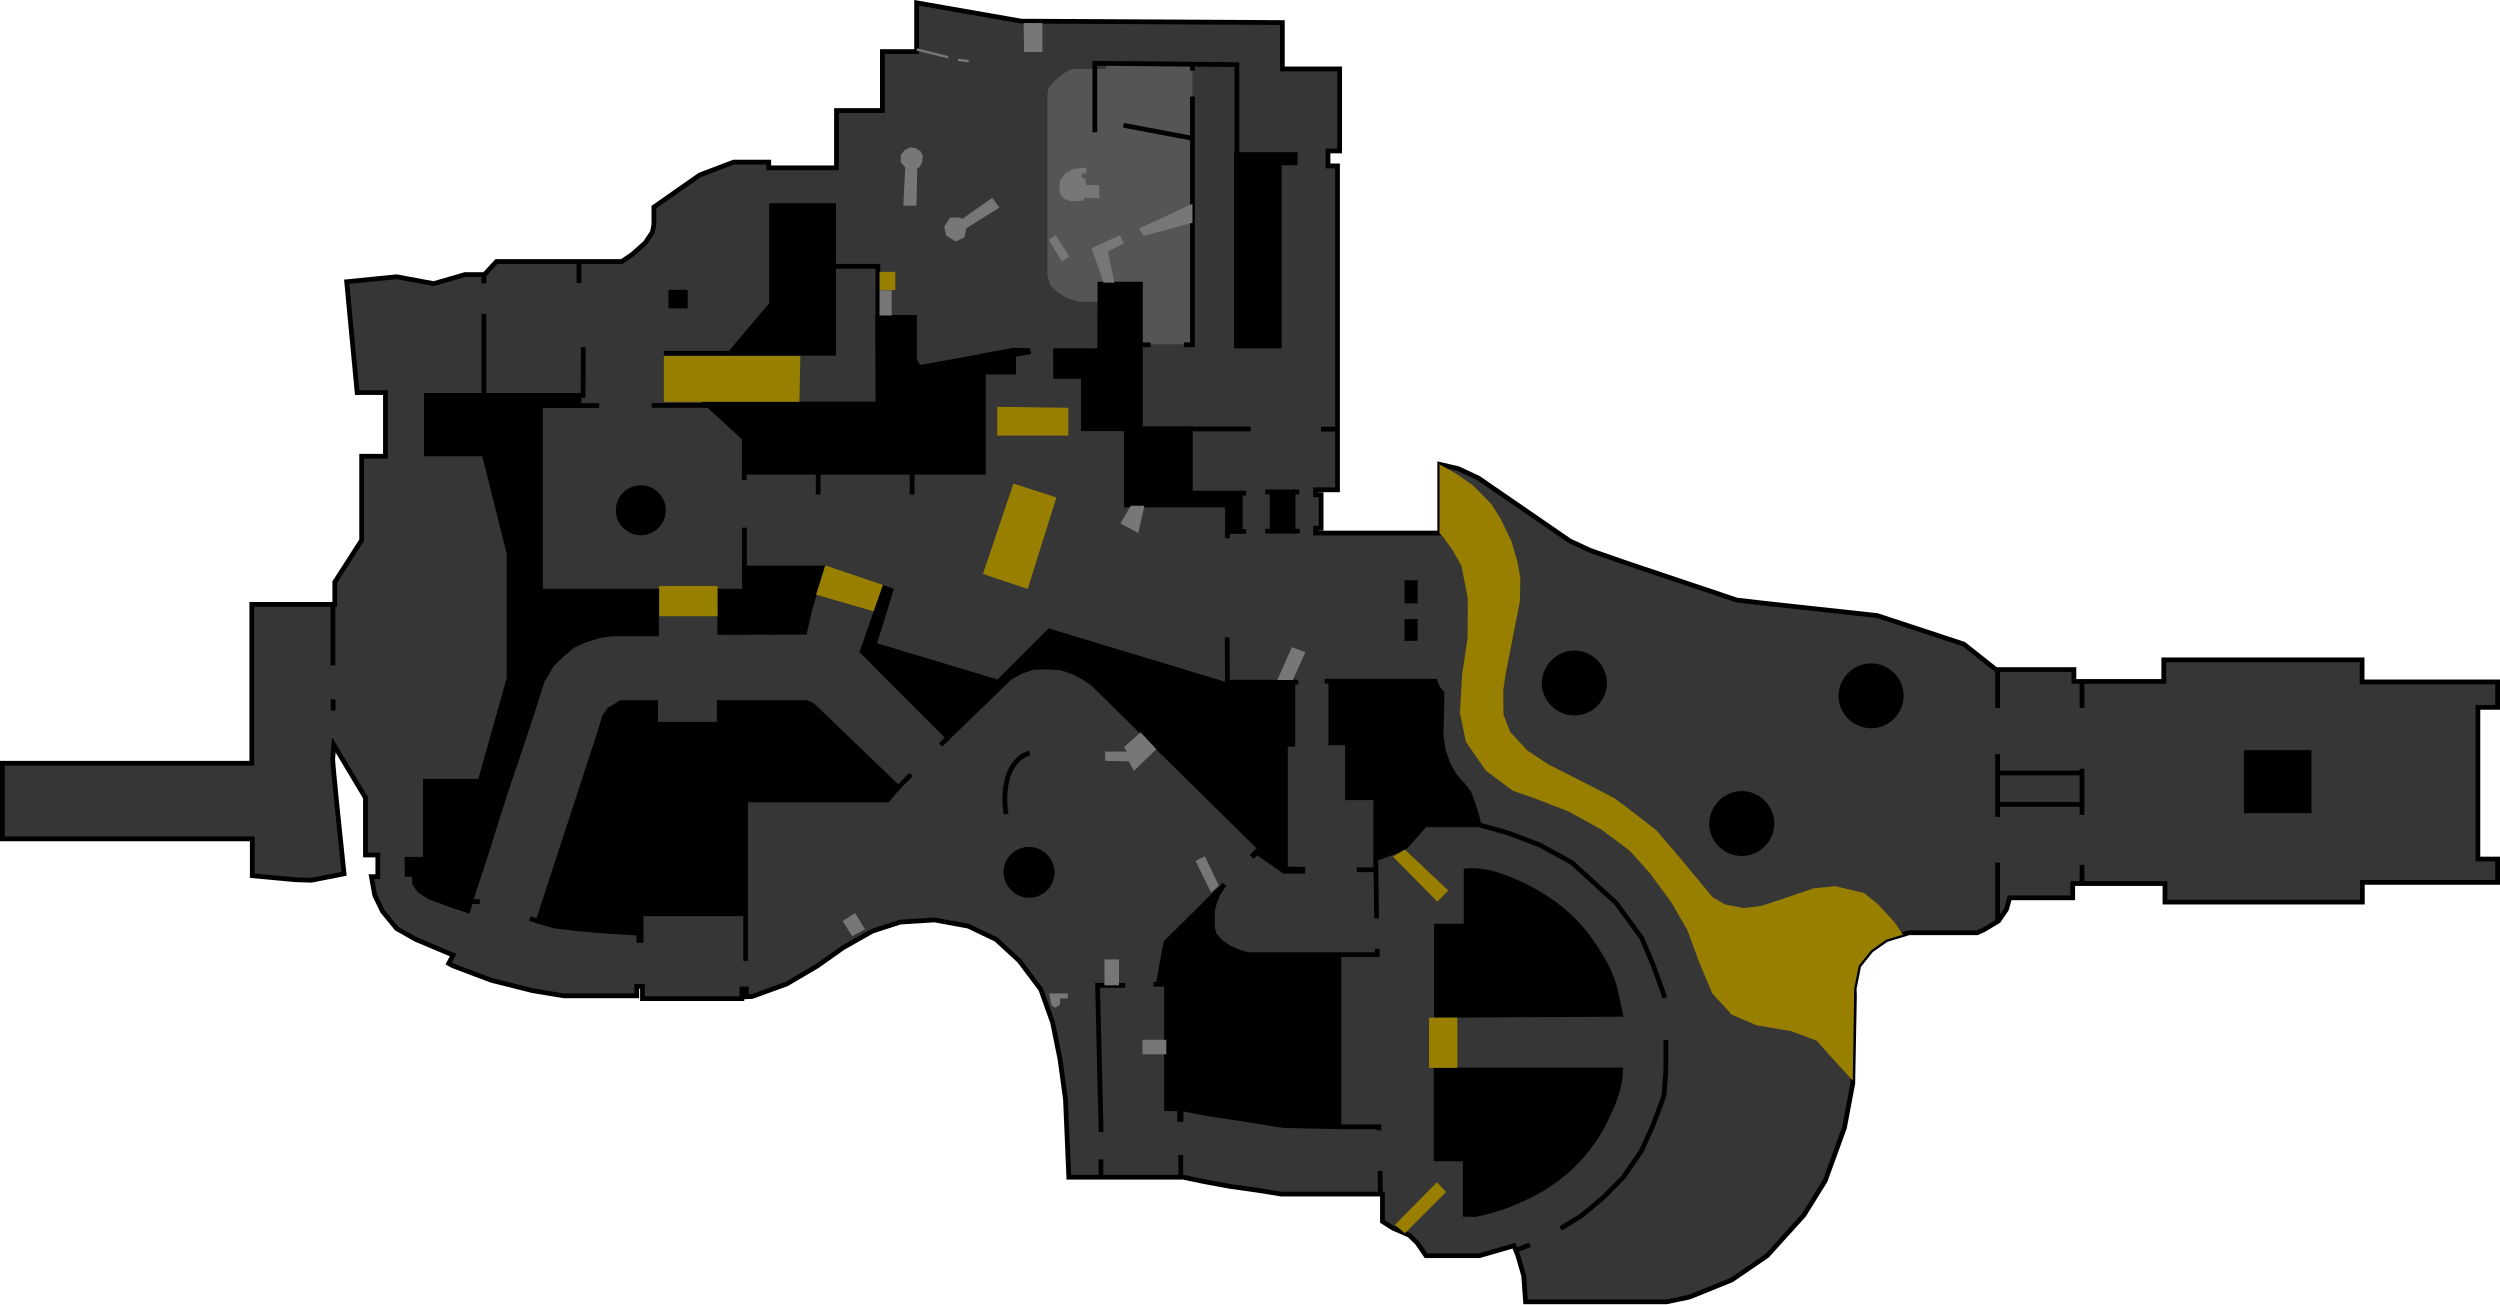
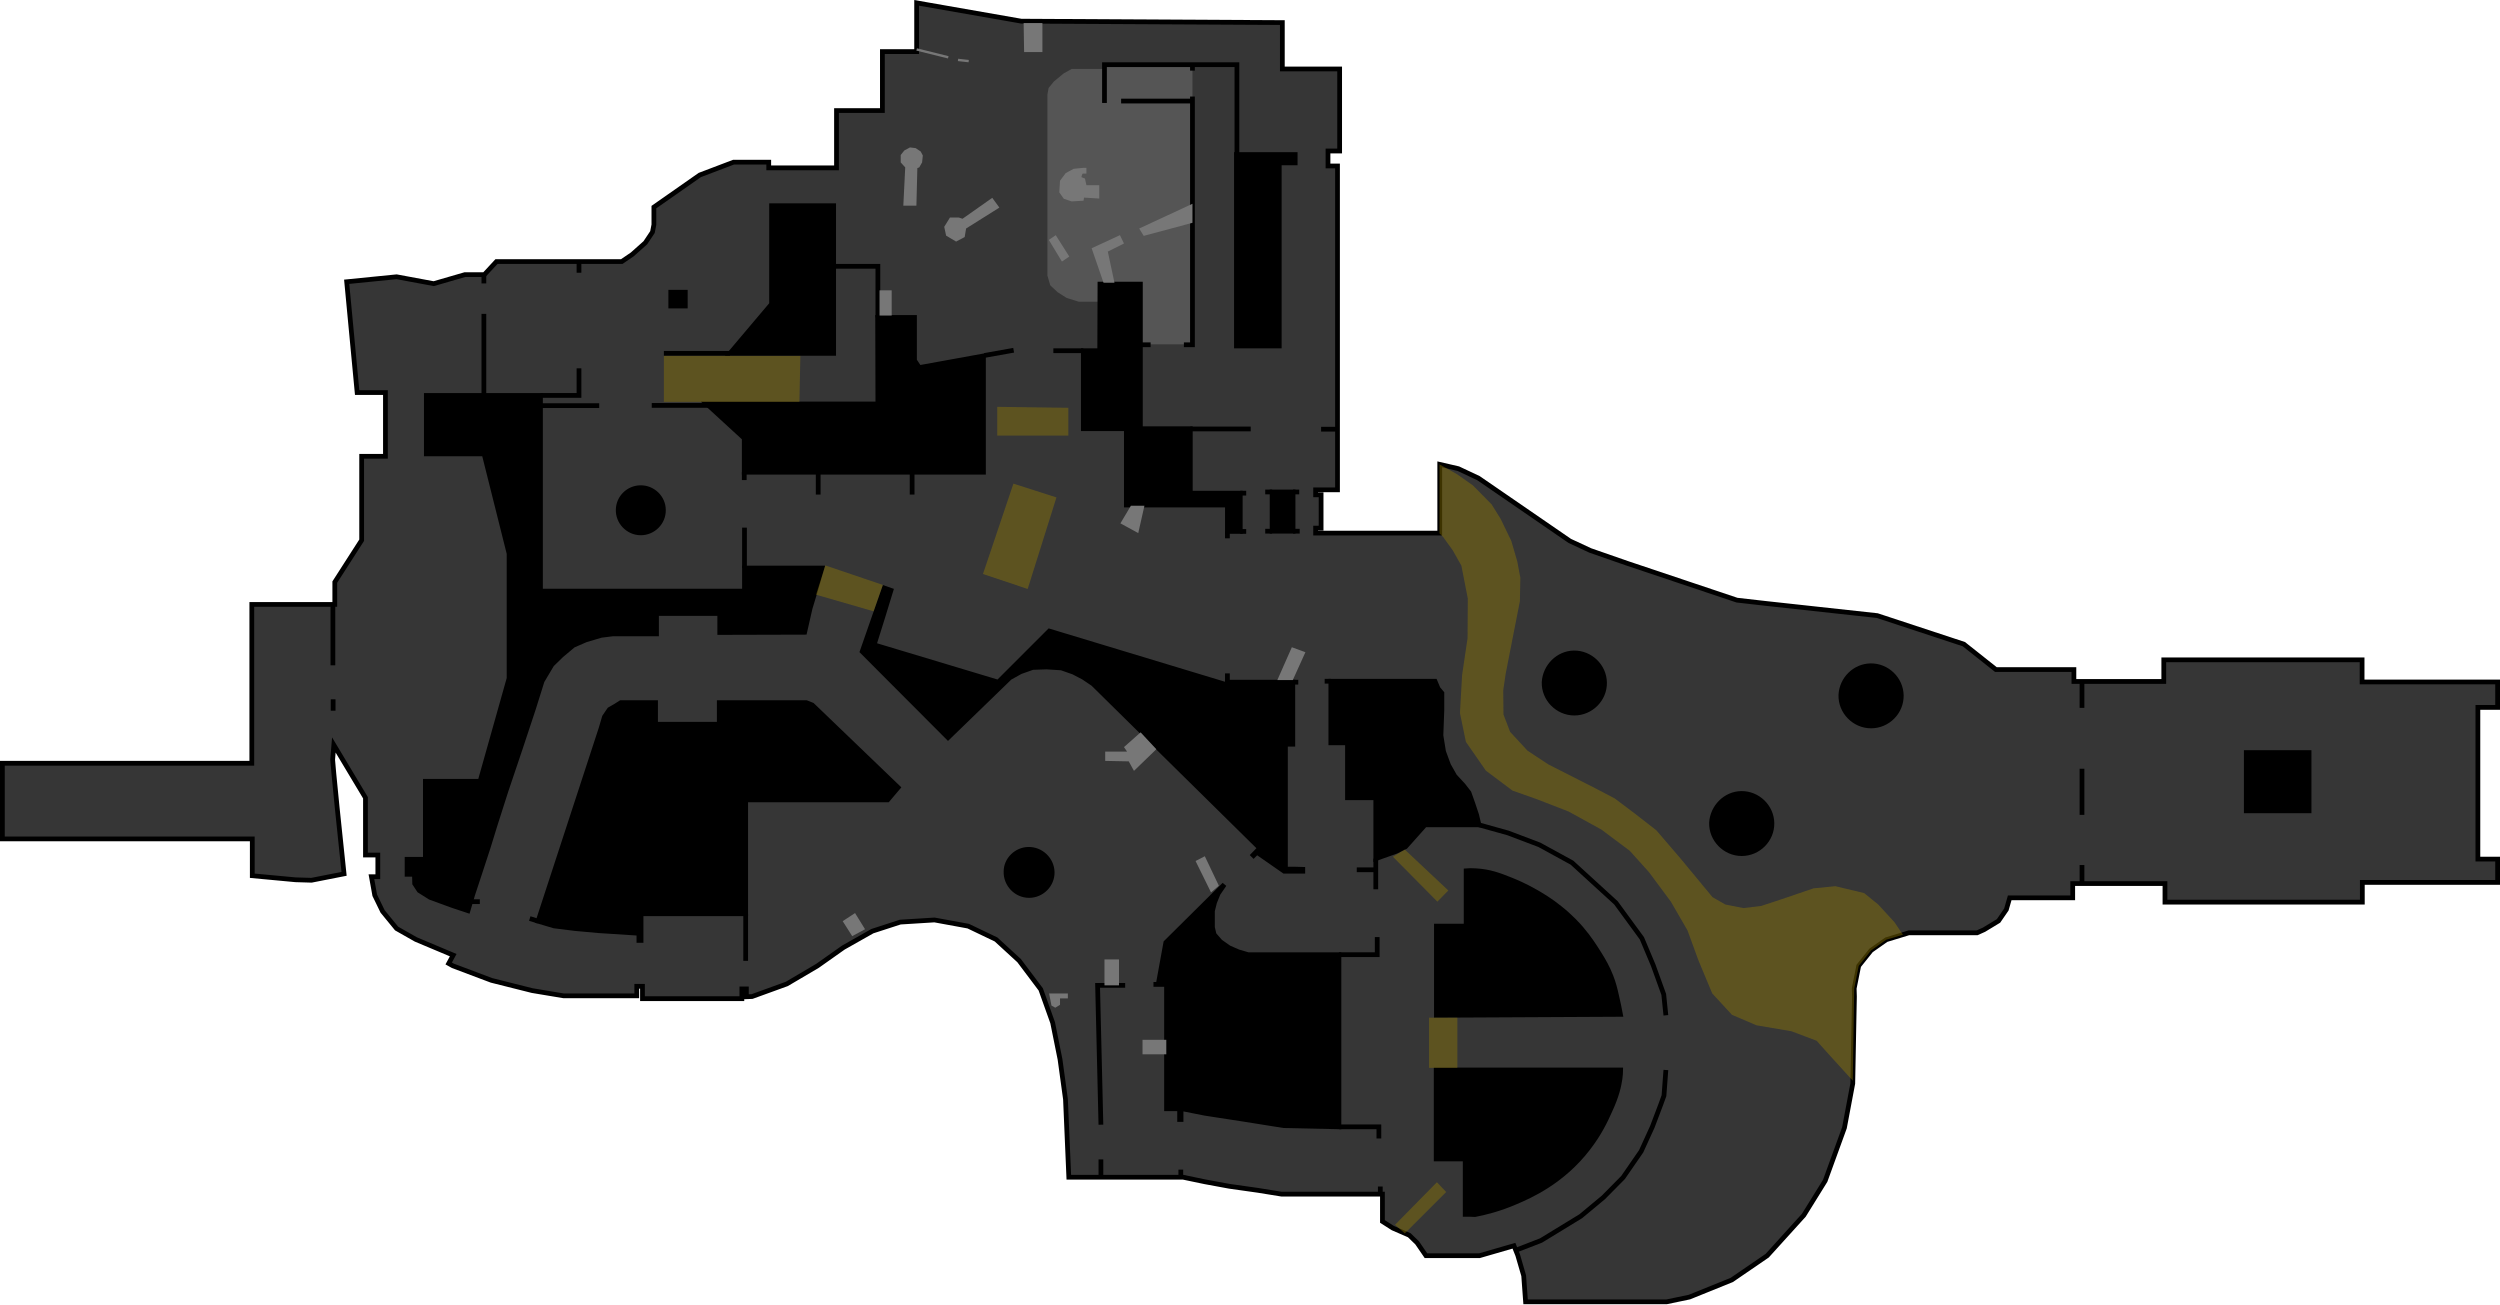
- <svg xmlns="http://www.w3.org/2000/svg" id="a" data-name="Discord.gg-@marazm" viewBox="0 0 1051.4 548.49">
-   <defs>
-     <style>
-       .b {
-         stroke: #777;
-       }
- 
-       .b, .c, .d, .e {
-         stroke-miterlimit: 10;
-       }
- 
-       .b, .e {
-         fill: none;
-       }
- 
-       .f {
-         fill: #555;
-       }
- 
-       .g {
-         fill: #777;
-       }
- 
-       .c {
-         fill: #363636;
-       }
- 
-       .c, .d, .e {
-         stroke: #000;
-         stroke-width: 2px;
-       }
- 
-       .h, .i {
-         fill: #987f00;
-       }
- 
-       .i {
-         isolation: isolate;
-       }
-     </style>
-   </defs>
-   <polygon class="c" points="1 320.99 105.9 320.99 105.9 254.19 140.8 254.19 140.8 244.79 152.1 227.19 152.1 191.89 162.1 191.89 162.1 165.09 150.2 165.09 145.8 118.49 166.8 116.39 182.4 119.29 195.5 115.49 203.7 115.49 208.8 109.99 261.5 109.99 265.9 106.99 271.4 102.09 274.4 97.59 275 94.49 275 87.09 294.3 73.59 308.5 68.19 323.3 68.19 323.3 70.59 351.8 70.59 351.8 46.49 371.1 46.49 371.1 21.69 385.5 21.69 385.5 1.19 429.5 8.89 539.3 9.49 539.3 28.99 563.4 28.99 563.4 63.49 558.5 63.49 558.5 69.79 562.5 69.79 562.5 205.99 553.3 205.99 553.3 208.09 555.6 208.09 555.6 222.09 553.3 222.09 553.3 224.19 605.5 224.19 605.5 195.29 613.3 197.09 621.8 201.09 660.2 227.49 668.8 231.49 684.3 236.89 730.5 252.39 742.8 253.79 789.5 258.89 825.9 270.89 839.4 281.59 872.2 281.59 872.2 286.59 910 286.59 910 277.49 993.4 277.49 993.4 286.79 1050.4 286.79 1050.4 297.49 1042.1 297.49 1042.1 361.29 1050.4 361.29 1050.4 371.09 993.5 371.09 993.5 379.39 910.5 379.39 910.5 371.59 871.7 371.59 871.7 377.59 845.2 377.59 843.8 382.49 840.5 387.29 834.4 390.99 831.5 392.29 802.8 392.29 793.3 395.19 786.9 399.69 781.7 406.19 779.8 415.69 779.9 419.09 779.2 455.69 775.7 474.29 767.6 496.59 758.6 511.09 743.2 528.09 728.3 538.29 710.5 545.49 700.9 547.49 641.6 547.49 640.8 536.49 638.3 527.89 636.7 523.89 622.2 528.09 599.7 528.09 596 522.69 592.7 519.49 585.8 516.49 581.4 513.69 581.4 502.19 538.9 502.19 529 500.59 517 498.89 506.7 496.99 497.6 495.09 449.5 495.09 448.1 462.29 445.8 445.49 442.7 430.09 437.7 416.09 428.6 403.99 418.9 395.09 407.2 389.49 393 386.89 378.6 387.79 366.9 391.59 354.7 398.49 343.8 406.19 330.9 413.79 316.3 419.09 313.9 419.19 313.9 415.89 312 415.89 312 419.99 270.2 419.99 270.2 414.79 267.8 414.79 267.8 418.79 237 418.79 223.8 416.59 206.7 412.29 190.5 406.19 188.7 405.19 190.6 401.69 174.9 395.09 166.8 390.49 160.9 383.29 157.6 376.49 156.2 368.69 158.9 368.69 158.9 359.59 153.7 359.59 153.7 335.49 140.4 313.29 139.9 319.49 140.4 325.29 141.8 339.59 144.7 367.49 131 370.19 124.3 369.99 106.1 368.29 106.1 352.79 1 352.79 1 320.99" />
-   <polygon class="f" points="479.6 144.79 501.5 144.79 501.5 27.39 465.1 27.39 465.1 28.99 450.7 28.99 447.3 30.89 443.2 34.29 441 36.99 440.5 39.79 440.5 115.89 441.7 119.99 444.8 122.89 448.6 125.29 453.7 126.89 462.5 126.89 462.5 118.89 479.7 118.89 479.6 144.79" />
-   <path class="d" d="m616.2,510.69v-23.3h-12.2v-37.4h77.6c0,.9-.1,2.2-.3,3.7-.4,2.7-1.2,7-4.4,13.8-1.6,3.6-4.2,9.2-9,15.4-10.8,14.1-24.5,20.1-30.4,22.6-6.9,3-13,4.5-17.2,5.3-1.3-.1-2.7-.1-4.1-.1Z" />
-   <path class="d" d="m604.1,426.99v-37.5h12.5v-23.3c1-.1,2.4-.1,4,0,5.8.3,10,1.9,14.5,3.7,1.5.6,5.8,2.3,11,5.3,2.2,1.3,5.7,3.3,9.8,6.6,4.8,3.8,7.9,7.3,9.1,8.7,3.6,4.2,5.8,7.8,7.7,10.8,1.8,2.9,3.3,5.5,4.8,9.3,1.1,2.8,1.7,5.2,2.3,7.9.8,3.3,1.3,6,1.7,8.1l-77.4.4Z" />
-   <polygon class="d" points="563.1 473.89 563.1 401.49 524.9 401.49 520.8 400.29 516.9 398.59 513.2 395.99 510.6 392.99 509.9 389.99 509.9 383.09 510.8 379.49 512.3 375.79 514.9 371.99 490.3 396.39 487.1 413.99 485.1 413.99 490.6 413.99 490.6 466.29 496.1 466.29 496.1 470.79 496.7 470.79 496.7 466.19 506.8 468.19 523 470.69 539.9 473.39 563.1 473.89" />
-   <polygon class="d" points="622 346.89 599.3 346.89 591.1 356.09 587.3 357.99 578.6 361.09 578.6 335.49 566.7 335.49 566.7 312.39 559.7 312.39 559.7 286.49 603.5 286.49 604.8 289.59 606.4 291.49 606.4 298.59 606 309.29 607.1 316.09 609.2 321.79 611.8 326.39 615.4 330.29 617.8 333.39 619.5 338.19 621 342.69 622 346.89" />
-   <path class="d" d="m540.6,365.49v-52.5h3.1v-26.1h-27.4v1.2l-75-22.7-21.5,21.5c-17.4-5.2-34.8-10.5-52.2-15.7,2.4-7.6,4.8-15.3,7.1-22.9-.9-.3-1.9-.7-2.8-1l-9.3,26.7,36.1,36.2,26-25.2,4.5-2.5,5.1-1.8,5.8-.2,6.3.4,5.1,1.8,4.2,2.2,4,2.7,70.1,69.1-2.8,2.9.2.2,1.4-1.4,11.5,8h7.8v-.8c-2.3-.1-4.8-.1-7.3-.1Z" />
-   <rect class="d" x="944.7" y="316.49" width="26.4" height="24.5" />
-   <polygon class="d" points="377.7 331.19 341.6 296.49 339.1 295.49 302.5 295.49 302.5 304.59 275.7 304.59 275.7 295.49 261.1 295.49 258.9 296.89 256.3 298.39 254.2 301.49 252.8 306.29 226.3 387.39 233 389.39 241.8 390.49 251.7 391.39 268.7 392.49 268.7 395.49 269.6 395.49 269.6 384.29 313.6 384.29 313.6 336.39 373.3 336.39 377.7 331.19" />
-   <polygon class="d" points="338.4 265.89 340.7 255.79 343.3 247.19 345.7 238.89 313.1 238.89 313.1 248.59 227.3 248.59 227.3 166.29 179.3 166.29 179.3 190.89 203.6 190.89 214.1 232.79 214.1 285.29 201.9 328.59 178.9 328.59 178.9 361.39 171.2 361.39 171.2 367.69 174.3 367.69 174.4 371.59 176.3 374.49 180.9 377.39 190.2 380.79 196.8 382.99 198.8 376.19 201.9 366.79 205.3 356.39 208.2 346.99 212.8 332.59 218.7 315.09 224.3 298.19 228 286.39 232.1 279.49 236.1 275.59 241.1 271.39 246.4 269.09 252.8 267.19 257.6 266.59 276.1 266.59 276.1 257.99 302.7 257.99 302.7 265.99 338.4 265.89" />
-   <rect class="d" x="282.1" y="122.89" width="6.1" height="5.8" />
-   <rect class="d" x="535" y="206.89" width="8.8" height="16.5" />
-   <polygon class="d" points="520 64.99 544.7 64.99 544.7 68.49 538 68.49 538 145.49 520 145.49 520 64.99" />
-   <polygon class="d" points="324.5 86.49 350.6 86.49 350.6 148.59 307 148.59 324.5 127.89 324.5 86.49" />
-   <polygon class="d" points="369.1 133.49 384.6 133.49 384.6 151.59 386.6 154.59 413.6 149.69 413.6 198.59 313 198.59 313 184.29 297.3 169.89 369.2 169.89 369.1 133.49" />
-   <polygon class="d" points="462.6 119.49 479.6 119.49 479.6 180.29 500.6 180.29 500.6 207.39 521.6 207.39 521.6 223.49 516.2 223.49 516.2 212.39 473.7 212.39 473.7 180.29 455.6 180.29 455.6 147.49 462.5 147.49 462.6 119.49" />
-   <path class="d" d="m732.3,333.69c6.9-.1,12.8,5.5,12.9,12.5.1,7-5.7,12.8-12.7,12.8-7.1,0-12.9-6-12.7-13,.4-6.7,5.9-12.2,12.5-12.3Z" />
-   <path class="d" d="m661.9,274.59c6.9-.1,12.8,5.5,12.9,12.5.1,7-5.7,12.8-12.7,12.8-7.1,0-12.9-6-12.7-13,.4-6.7,5.9-12.2,12.5-12.3Z" />
-   <path class="d" d="m786.7,279.99c6.9-.1,12.8,5.5,12.9,12.5.1,7-5.7,12.8-12.7,12.8-7.1,0-12.9-6-12.7-13,.3-6.7,5.8-12.2,12.5-12.3Z" />
-   <path class="d" d="m432.5,357.19c5.3-.1,9.9,4.2,10,9.6s-4.4,9.8-9.7,9.8c-5.5,0-9.9-4.7-9.7-10.1 0-5,4.3-9.2,9.4-9.3h0Z" />
-   <path class="d" d="m269.3,205.09c5.2-.1,9.7,4.1,9.7,9.4.1,5.3-4.3,9.6-9.5,9.6-5.4,0-9.7-4.6-9.5-9.8.1-5,4.2-9.1,9.3-9.2h0Z" />
-   <line class="e" x1="140" y1="254.29" x2="140" y2="279.79" />
-   <line class="e" x1="140.1" y1="294.09" x2="140.1" y2="298.89" />
-   <line class="e" x1="203.5" y1="115.69" x2="203.5" y2="119.19" />
-   <line class="e" x1="203.5" y1="131.99" x2="203.5" y2="166.29" />
-   <line class="e" x1="252" y1="170.59" x2="227.3" y2="170.59" />
-   <path class="e" d="m245.315,146.012c-.033,6.766-.065,13.533-.098,20.299-5.972-.007-11.945-.014-17.917-.021" />
-   <line class="e" x1="274.1" y1="170.49" x2="297.9" y2="170.49" />
-   <line class="e" x1="279.2" y1="148.59" x2="307" y2="148.59" />
-   <polyline class="e" points="350.7 111.99 369.2 111.99 369.2 133.49" />
-   <line class="e" x1="443" y1="147.49" x2="455.6" y2="147.49" />
-   <line class="e" x1="483.9" y1="144.99" x2="479.7" y2="144.99" />
-   <polyline class="e" points="497.9 144.99 501.5 144.99 501.5 40.59" />
-   <path class="e" d="m472.5,52.686c9.761,1.848,19.522,3.696,29.283,5.543" />
-   <path class="e" d="m460.435,55.621v-29.005c19.922.192,39.843.383,59.765.575v37.8" />
-   <line class="e" x1="501.5" y1="29.69" x2="501.5" y2="27.39" />
-   <line class="e" x1="526" y1="180.39" x2="500.6" y2="180.39" />
-   <line class="e" x1="555.6" y1="180.49" x2="562.5" y2="180.49" />
-   <line class="e" x1="521.6" y1="207.39" x2="524.1" y2="207.39" />
-   <line class="e" x1="521.6" y1="223.49" x2="524.1" y2="223.49" />
-   <line class="e" x1="516.2" y1="223.49" x2="516.2" y2="226.39" />
-   <line class="e" x1="535" y1="206.89" x2="532.1" y2="206.89" />
-   <line class="e" x1="535" y1="223.39" x2="532.1" y2="223.39" />
-   <line class="e" x1="543.8" y1="223.39" x2="546.6" y2="223.39" />
-   <line class="e" x1="543.8" y1="206.89" x2="546.4" y2="206.89" />
-   <line class="e" x1="543.7" y1="286.89" x2="546" y2="286.89" />
-   <line class="e" x1="559.7" y1="286.49" x2="557.1" y2="286.49" />
-   <path class="e" d="m578.6,361.09c.112,8.394.223,16.788.335,25.183" />
-   <line class="e" x1="578.6" y1="365.79" x2="570.6" y2="365.79" />
-   <path class="e" d="m563.1,401.49h16.1v-2.484" />
-   <path class="e" d="m563.1,473.89h16.8v1.478" />
-   <path class="e" d="m580.418,492.439c.027,3.251.054,6.501.082,9.752" />
-   <path class="e" d="m496.582,485.762c.006,3.109.012,6.219.018,9.328" />
-   <line class="e" x1="463" y1="487.59" x2="463" y2="495.09" />
-   <path class="e" d="m463.076,476.11c-.492-20.573-.984-41.146-1.476-61.72h11.6" />
-   <line class="e" x1="313.6" y1="384.29" x2="313.6" y2="404.09" />
-   <line class="e" x1="226.3" y1="387.39" x2="222.8" y2="386.29" />
-   <line class="e" x1="197.9" y1="379.19" x2="201.8" y2="379.19" />
-   <path class="e" d="m243.5,109.99c.002,3.007.004,6.014.005,9.022" />
-   <path class="e" d="m516.2,286.89l-.102-18.791" />
-   <line class="e" x1="313.1" y1="238.89" x2="313.1" y2="221.89" />
-   <line class="e" x1="313" y1="198.59" x2="313" y2="201.89" />
-   <line class="e" x1="344.1" y1="198.59" x2="344.1" y2="207.99" />
-   <line class="e" x1="383.6" y1="198.59" x2="383.6" y2="207.99" />
-   <line class="e" x1="875.6" y1="371.59" x2="875.6" y2="363.79" />
-   <line class="e" x1="875.6" y1="342.69" x2="875.6" y2="323.29" />
-   <line class="e" x1="875.6" y1="297.69" x2="875.6" y2="286.59" />
-   <path class="e" d="m656.294,516.685l8.506-5.195,9.5-7.9,8.3-8.4,7.6-11,4.7-10.3,3.6-9.5,1.3-3.6.8-10.8v-12.672" />
-   <line class="e" x1="637.5" y1="525.79" x2="643.414" y2="523.503" />
-   <path class="e" d="m699.962,419.68c-.049-.408-.098-.815-.147-1.223-.707-1.943-1.414-3.885-2.121-5.828-.798-2.213-1.596-4.426-2.395-6.639l-4.8-11.4-10.9-14.9-18.5-16.9-13.7-7.5-13.2-5c-4.067-1.133-8.133-2.267-12.2-3.4" />
-   <rect class="g" x="480.5" y="437.29" width="10" height="6.1" />
-   <rect class="g" x="464.5" y="403.49" width="6.1" height="10.9" />
-   <polygon class="g" points="443.8 423.79 445.8 422.59 445.8 419.89 449.1 419.89 449.1 417.79 441.2 417.79 442.2 422.89 443.8 423.79" />
-   <polygon class="g" points="358.4 393.69 354.4 387.39 359.6 383.99 363.8 390.79 358.4 393.69" />
-   <polygon class="g" points="509.3 375.29 502.8 362.09 506.7 360.09 512.6 372.49 509.3 375.29" />
-   <polygon class="g" points="476.9 324.19 486.3 315.09 479.7 307.99 472.7 314.19 474 316.09 464.8 316.09 464.8 319.99 474.7 320.19 476.9 324.19" />
-   <polygon class="g" points="543.7 285.99 549 274.29 543.3 272.19 537.2 285.99 543.7 285.99" />
-   <polygon class="g" points="478.7 224.19 471.2 220.09 475.6 212.69 481.3 212.69 478.7 224.19" />
-   <rect class="g" x="369.9" y="122.09" width="5.1" height="10.6" />
-   <polygon class="g" points="406.3 96.09 405.7 99.69 402.1 101.59 397.9 99.09 397.1 95.39 399.5 91.49 403.3 91.49 404.8 91.99 417.3 83.19 420.3 87.29 406.3 96.09" />
-   <polygon class="g" points="380.7 70.39 378.8 68.29 378.8 65.19 380.3 63.29 382.7 61.99 385.1 62.29 387.2 63.69 388.1 65.39 387.8 68.29 386.6 70.39 385.8 70.69 385.4 86.49 379.9 86.49 380.7 70.39" />
-   <line class="b" x1="385.5" y1="20.79" x2="398.8" y2="24.09" />
-   <line class="b" x1="402.9" y1="25.19" x2="407.4" y2="25.69" />
-   <polygon class="g" points="430.7 21.89 438.4 21.89 438.4 9.69 430.5 9.69 430.7 21.89" />
-   <polygon class="g" points="464.1 118.89 459.1 104.39 471 98.89 472.7 102.39 465.9 105.79 468.7 118.89 464.1 118.89" />
-   <polygon class="g" points="481 99.19 479.1 96.09 501.5 85.69 501.5 93.69 481 99.19" />
-   <polygon class="g" points="446.6 109.99 449.7 107.89 444 98.89 441.1 100.89 446.6 109.99" />
-   <path class="g" d="m455.7,84.39l-5,.3-3.3-1.1-1.9-2.7.3-4.9,2.4-3.2,3.3-1.8,4-.4h1.4v2.4h-1.5c-.3,0-.6,1.5-.6,1.5l1.5.6.6,2.8h5.4v5.6l-6.4-.4-.2,1.3Z" />
-   <polygon class="i" points="779.2 454.49 769.2 443.49 764 437.69 753.4 433.69 738.7 431.19 728.4 426.79 720.1 417.79 714.3 403.89 709.7 391.29 702.7 379.19 693.5 366.79 685.4 357.79 673.5 348.89 659.7 341.29 646.3 336.09 636.1 332.49 624.9 324.09 616.5 311.99 614 299.89 614.9 283.89 617.2 268.39 617.3 251.69 614.6 237.89 611 231.49 606.9 225.79 605.4 224.29 605.4 195.29 612.7 199.39 619.4 204.09 627.3 212.09 631.1 218.19 635.6 227.49 638.1 236.09 639.4 242.99 639.2 252.89 636.5 266.59 633.2 283.49 632.2 290.29 632.3 300.49 635.1 307.79 642.4 315.69 651.2 321.49 670.9 331.49 679.1 335.79 687.6 342.19 696.6 349.19 706.8 361.09 720.2 377.29 725.6 380.39 733.2 381.89 740.7 380.99 749.5 378.09 762.7 373.59 771.9 372.69 784 375.59 789.9 380.39 796.7 387.79 800.3 393.09 793.3 395.19 786.9 399.69 781.7 406.19 779.8 415.69 779.2 454.49" />
-   <polygon class="i" points="590.8 518.69 608.2 501.29 604.3 497.19 586.7 515.09 590.8 518.69" />
-   <rect class="i" x="601" y="427.99" width="11.9" height="21.1" />
-   <polygon class="i" points="604.5 379.19 609.1 374.49 590.8 357.29 585.8 360.29 604.5 379.19" />
-   <polygon class="i" points="367.4 257.09 371.3 245.99 347.1 237.79 343.2 250.09 367.4 257.09" />
-   <polygon class="i" points="432.2 247.69 413.4 241.39 426.2 203.39 444.3 209.19 432.2 247.69" />
-   <polygon class="i" points="419.4 183.19 449.3 183.19 449.3 171.49 419.4 171.09 419.4 183.19" />
-   <polygon class="i" points="279.2 168.99 336.2 168.99 336.6 149.69 279.2 149.69 279.2 168.99" />
-   <rect class="d" x="591.668" y="261.349" width="3.546" height="7.166" />
-   <rect class="d" x="591.668" y="245.036" width="3.546" height="7.728" />
-   <rect class="d" x="443.951" y="147.748" width="10.81" height="10.516" />
-   <polygon class="d" points="414.228 156.479 426.3 156.479 426.3 149.175 432.457 148.099 432.326 147.447 426.3 147.29 414 149.49 414.228 156.479" />
-   <rect class="h" x="369.9" y="114.329" width="6.649" height="7.667" />
-   <rect class="h" x="277.207" y="246.447" width="24.587" height="12.717" />
-   <rect class="d" x="227.511" y="166.29" width="15.989" height="4.3" />
-   <line class="e" x1="377.7" y1="331.19" x2="383.146" y2="325.745" />
-   <line class="e" x1="398.7" y1="310.19" x2="395.586" y2="313.304" />
-   <path class="e" d="m423.114,342.349c-.253-1.632-.377-3.045-.44-4.158-.062-1.101-.145-2.655,0-4.696.133-1.869.395-3.282.489-3.766.32-1.645.657-3.378,1.63-5.446,1.083-2.299,2.343-3.717,2.609-4.011.56-.62,1.373-1.506,2.707-2.315,1.131-.686,2.185-1.044,2.935-1.239" />
-   <line class="e" x1="840.122" y1="297.69" x2="840.122" y2="281.59" />
-   <line class="e" x1="840.122" y1="317.208" x2="840.122" y2="343.523" />
-   <line class="e" x1="840.122" y1="362.795" x2="840.122" y2="387.465" />
-   <line class="e" x1="875.6" y1="338.289" x2="840.122" y2="338.289" />
-   <line class="e" x1="840.122" y1="325.083" x2="875.6" y2="325.083" />
+ <svg xmlns="http://www.w3.org/2000/svg" version="1.1" id="Discord.gg-_x40_marazm" x="0px" y="0px" viewBox="0 0 1051.4 548.5" style="enable-background:new 0 0 1051.4 548.5;" xml:space="preserve">
+   <style type="text/css">
+ 	.st0{fill:#363636;stroke:#000000;stroke-width:2;stroke-miterlimit:10;}
+ 	.st1{fill:#555555;}
+ 	.st2{stroke:#000000;stroke-width:2;stroke-miterlimit:10;}
+ 	.st3{fill:none;stroke:#000000;stroke-width:2;stroke-miterlimit:10;}
+ 	.st4{fill:#777777;}
+ 	.st5{fill:none;stroke:#777777;stroke-miterlimit:10;}
+ 	.st6{opacity:0.4;fill:#987F00;enable-background:new    ;}
+ </style>
+   <polygon class="st0" points="1,321 105.9,321 105.9,254.2 140.8,254.2 140.8,244.8 152.1,227.2 152.1,191.9 162.1,191.9   162.1,165.1 150.2,165.1 145.8,118.5 166.8,116.4 182.4,119.3 195.5,115.5 203.7,115.5 208.8,110 261.5,110 265.9,107 271.4,102.1   274.4,97.6 275,94.5 275,87.1 294.3,73.6 308.5,68.2 323.3,68.2 323.3,70.6 351.8,70.6 351.8,46.5 371.1,46.5 371.1,21.7   385.5,21.7 385.5,1.2 429.5,8.9 539.3,9.5 539.3,29 563.4,29 563.4,63.5 558.5,63.5 558.5,69.8 562.5,69.8 562.5,206 553.3,206   553.3,208.1 555.6,208.1 555.6,222.1 553.3,222.1 553.3,224.2 605.5,224.2 605.5,195.3 613.3,197.1 621.8,201.1 660.2,227.5   668.8,231.5 684.3,236.9 730.5,252.4 742.8,253.8 789.5,258.9 825.9,270.9 839.4,281.6 872.2,281.6 872.2,286.6 910,286.6   910,277.5 993.4,277.5 993.4,286.8 1050.4,286.8 1050.4,297.5 1042.1,297.5 1042.1,361.3 1050.4,361.3 1050.4,371.1 993.5,371.1   993.5,379.4 910.5,379.4 910.5,371.6 871.7,371.6 871.7,377.6 845.2,377.6 843.8,382.5 840.5,387.3 834.4,391 831.5,392.3   802.8,392.3 793.3,395.2 786.9,399.7 781.7,406.2 779.8,415.7 779.9,419.1 779.2,455.7 775.7,474.3 767.6,496.6 758.6,511.1   743.2,528.1 728.3,538.3 710.5,545.5 700.9,547.5 641.6,547.5 640.8,536.5 638.3,527.9 636.7,523.9 622.2,528.1 599.7,528.1   596,522.7 592.7,519.5 585.8,516.5 581.4,513.7 581.4,502.2 538.9,502.2 529,500.6 517,498.9 506.7,497 497.6,495.1 449.5,495.1   448.1,462.3 445.8,445.5 442.7,430.1 437.7,416.1 428.6,404 418.9,395.1 407.2,389.5 393,386.9 378.6,387.8 366.9,391.6   354.7,398.5 343.8,406.2 330.9,413.8 316.3,419.1 313.9,419.2 313.9,415.9 312,415.9 312,420 270.2,420 270.2,414.8 267.8,414.8   267.8,418.8 237,418.8 223.8,416.6 206.7,412.3 190.5,406.2 188.7,405.2 190.6,401.7 174.9,395.1 166.8,390.5 160.9,383.3   157.6,376.5 156.2,368.7 158.9,368.7 158.9,359.6 153.7,359.6 153.7,335.5 140.4,313.3 139.9,319.5 140.4,325.3 141.8,339.6   144.7,367.5 131,370.2 124.3,370 106.1,368.3 106.1,352.8 1,352.8 " />
+   <polygon class="st1" points="479.6,144.8 501.5,144.8 501.5,27.4 465.1,27.4 465.1,29 450.7,29 447.3,30.9 443.2,34.3 441,37   440.5,39.8 440.5,115.9 441.7,120 444.8,122.9 448.6,125.3 453.7,126.9 462.5,126.9 462.5,118.9 479.7,118.9 " />
+   <path class="st2" d="M616.2,510.7v-23.3H604V450h77.6c0,0.9-0.1,2.2-0.3,3.7c-0.4,2.7-1.2,7-4.4,13.8c-1.6,3.6-4.2,9.2-9,15.4  c-10.8,14.1-24.5,20.1-30.4,22.6c-6.9,3-13,4.5-17.2,5.3C619,510.7,617.6,510.7,616.2,510.7z" />
+   <path class="st2" d="M604.1,427v-37.5h12.5v-23.3c1-0.1,2.4-0.1,4,0c5.8,0.3,10,1.9,14.5,3.7c1.5,0.6,5.8,2.3,11,5.3  c2.2,1.3,5.7,3.3,9.8,6.6c4.8,3.8,7.9,7.3,9.1,8.7c3.6,4.2,5.8,7.8,7.7,10.8c1.8,2.9,3.3,5.5,4.8,9.3c1.1,2.8,1.7,5.2,2.3,7.9  c0.8,3.3,1.3,6,1.7,8.1L604.1,427z" />
+   <polygon class="st2" points="563.1,473.9 563.1,401.5 524.9,401.5 520.8,400.3 516.9,398.6 513.2,396 510.6,393 509.9,390   509.9,383.1 510.8,379.5 512.3,375.8 514.9,372 490.3,396.4 487.1,414 485.1,414 490.6,414 490.6,466.3 496.1,466.3 496.1,470.8   496.7,470.8 496.7,466.2 506.8,468.2 523,470.7 539.9,473.4 " />
+   <polygon class="st2" points="622,346.9 599.3,346.9 591.1,356.1 587.3,358 578.6,361.1 578.6,335.5 566.7,335.5 566.7,312.4   559.7,312.4 559.7,286.5 603.5,286.5 604.8,289.6 606.4,291.5 606.4,298.6 606,309.3 607.1,316.1 609.2,321.8 611.8,326.4   615.4,330.3 617.8,333.4 619.5,338.2 621,342.7 " />
+   <path class="st2" d="M540.6,365.5V313h3.1v-26.1h-27.4v1.2l-75-22.7l-21.5,21.5c-17.4-5.2-34.8-10.5-52.2-15.7  c2.4-7.6,4.8-15.3,7.1-22.9c-0.9-0.3-1.9-0.7-2.8-1l-9.3,26.7l36.1,36.2l26-25.2l4.5-2.5l5.1-1.8l5.8-0.2l6.3,0.4l5.1,1.8l4.2,2.2  l4,2.7l70.1,69.1l-2.8,2.9l0.2,0.2l1.4-1.4l11.5,8h7.8c0-0.3,0-0.5,0-0.8C545.6,365.5,543.1,365.5,540.6,365.5z" />
+   <rect x="944.7" y="316.5" class="st2" width="26.4" height="24.5" />
+   <polygon class="st2" points="377.7,331.2 341.6,296.5 339.1,295.5 302.5,295.5 302.5,304.6 275.7,304.6 275.7,295.5 261.1,295.5   258.9,296.9 256.3,298.4 254.2,301.5 252.8,306.3 226.3,387.4 233,389.4 241.8,390.5 251.7,391.4 268.7,392.5 268.7,395.5   269.6,395.5 269.6,384.3 313.6,384.3 313.6,336.4 373.3,336.4 " />
+   <polygon class="st2" points="338.4,265.9 340.7,255.8 343.3,247.2 345.7,238.9 313.1,238.9 313.1,248.6 227.3,248.6 227.3,166.3   179.3,166.3 179.3,190.9 203.6,190.9 214.1,232.8 214.1,285.3 201.9,328.6 178.9,328.6 178.9,361.4 171.2,361.4 171.2,367.7   174.3,367.7 174.4,371.6 176.3,374.5 180.9,377.4 190.2,380.8 196.8,383 198.8,376.2 201.9,366.8 205.3,356.4 208.2,347   212.8,332.6 218.7,315.1 224.3,298.2 228,286.4 232.1,279.5 236.1,275.6 241.1,271.4 246.4,269.1 252.8,267.2 257.6,266.6   276.1,266.6 276.1,258 302.7,258 302.7,266 " />
+   <rect x="282.1" y="122.9" class="st2" width="6.1" height="5.8" />
+   <rect x="535" y="206.9" class="st2" width="8.8" height="16.5" />
+   <polygon class="st2" points="520,65 544.7,65 544.7,68.5 538,68.5 538,145.5 520,145.5 " />
+   <polygon class="st2" points="324.5,86.5 350.6,86.5 350.6,148.6 307,148.6 324.5,127.9 " />
+   <polygon class="st2" points="369.1,133.5 384.6,133.5 384.6,151.6 386.6,154.6 413.6,149.7 413.6,198.6 313,198.6 313,184.3   297.3,169.9 369.2,169.9 " />
+   <polygon class="st2" points="462.6,119.5 479.6,119.5 479.6,180.3 500.6,180.3 500.6,207.4 521.6,207.4 521.6,223.5 516.2,223.5   516.2,212.4 473.7,212.4 473.7,180.3 455.6,180.3 455.6,147.5 462.5,147.5 " />
+   <path class="st2" d="M732.3,333.7c6.9-0.1,12.8,5.5,12.9,12.5c0.1,7-5.7,12.8-12.7,12.8c-7.1,0-12.9-6-12.7-13  C720.2,339.3,725.7,333.8,732.3,333.7z" />
+   <path class="st2" d="M661.9,274.6c6.9-0.1,12.8,5.5,12.9,12.5c0.1,7-5.7,12.8-12.7,12.8c-7.1,0-12.9-6-12.7-13  C649.8,280.2,655.3,274.7,661.9,274.6z" />
+   <path class="st2" d="M786.7,280c6.9-0.1,12.8,5.5,12.9,12.5c0.1,7-5.7,12.8-12.7,12.8c-7.1,0-12.9-6-12.7-13  C774.5,285.6,780,280.1,786.7,280z" />
+   <path class="st2" d="M432.5,357.2c5.3-0.1,9.9,4.2,10,9.6c0.1,5.4-4.4,9.8-9.7,9.8c-5.5,0-9.9-4.7-9.7-10.1  C423.1,361.5,427.4,357.3,432.5,357.2L432.5,357.2z" />
+   <path class="st2" d="M269.3,205.1c5.2-0.1,9.7,4.1,9.7,9.4c0.1,5.3-4.3,9.6-9.5,9.6c-5.4,0-9.7-4.6-9.5-9.8  C260.1,209.3,264.2,205.2,269.3,205.1L269.3,205.1z" />
+   <line class="st3" x1="140" y1="254.3" x2="140" y2="279.8" />
+   <line class="st3" x1="140.1" y1="294.1" x2="140.1" y2="298.9" />
+   <line class="st3" x1="203.5" y1="115.7" x2="203.5" y2="119.2" />
+   <line class="st3" x1="203.5" y1="132" x2="203.5" y2="166.3" />
+   <line class="st3" x1="252" y1="170.6" x2="227.3" y2="170.6" />
+   <polyline class="st3" points="243.5,154.9 243.5,166.3 227.3,166.3 " />
+   <line class="st3" x1="274.1" y1="170.5" x2="297.9" y2="170.5" />
+   <line class="st3" x1="279.2" y1="148.6" x2="307" y2="148.6" />
+   <polyline class="st3" points="350.7,112 369.2,112 369.2,133.5 " />
+   <line class="st3" x1="414" y1="149.5" x2="426.3" y2="147.3" />
+   <line class="st3" x1="443" y1="147.5" x2="455.6" y2="147.5" />
+   <line class="st3" x1="483.9" y1="145" x2="479.7" y2="145" />
+   <polyline class="st3" points="497.9,145 501.5,145 501.5,40.6 " />
+   <line class="st3" x1="471.5" y1="42.5" x2="501.5" y2="42.5" />
+   <polyline class="st3" points="464.5,43.3 464.5,27.2 520.2,27.2 520.2,65 " />
+   <line class="st3" x1="501.5" y1="29.7" x2="501.5" y2="27.4" />
+   <line class="st3" x1="526" y1="180.4" x2="500.6" y2="180.4" />
+   <line class="st3" x1="555.6" y1="180.5" x2="562.5" y2="180.5" />
+   <line class="st3" x1="521.6" y1="207.4" x2="524.1" y2="207.4" />
+   <line class="st3" x1="521.6" y1="223.5" x2="524.1" y2="223.5" />
+   <line class="st3" x1="516.2" y1="223.5" x2="516.2" y2="226.4" />
+   <line class="st3" x1="535" y1="206.9" x2="532.1" y2="206.9" />
+   <line class="st3" x1="535" y1="223.4" x2="532.1" y2="223.4" />
+   <line class="st3" x1="543.8" y1="223.4" x2="546.6" y2="223.4" />
+   <line class="st3" x1="543.8" y1="206.9" x2="546.4" y2="206.9" />
+   <line class="st3" x1="543.7" y1="286.9" x2="546" y2="286.9" />
+   <line class="st3" x1="559.7" y1="286.5" x2="557.1" y2="286.5" />
+   <line class="st3" x1="578.6" y1="361.1" x2="578.6" y2="374" />
+   <line class="st3" x1="578.6" y1="365.8" x2="570.6" y2="365.8" />
+   <polyline class="st3" points="563.1,401.5 579.2,401.5 579.2,394.1 " />
+   <polyline class="st3" points="563.1,473.9 579.9,473.9 579.9,478.8 " />
+   <line class="st3" x1="580.5" y1="499" x2="580.5" y2="502.2" />
+   <line class="st3" x1="496.6" y1="491.9" x2="496.6" y2="495.1" />
+   <line class="st3" x1="463" y1="487.6" x2="463" y2="495.1" />
+   <polyline class="st3" points="463,473 461.6,414.4 473.2,414.4 " />
+   <line class="st3" x1="313.6" y1="384.3" x2="313.6" y2="404.1" />
+   <line class="st3" x1="226.3" y1="387.4" x2="222.8" y2="386.3" />
+   <line class="st3" x1="197.9" y1="379.2" x2="201.8" y2="379.2" />
+   <line class="st3" x1="243.5" y1="110" x2="243.5" y2="114.7" />
+   <line class="st3" x1="516.2" y1="286.9" x2="516.2" y2="283.2" />
+   <line class="st3" x1="313.1" y1="238.9" x2="313.1" y2="221.9" />
+   <line class="st3" x1="313" y1="198.6" x2="313" y2="201.9" />
+   <line class="st3" x1="344.1" y1="198.6" x2="344.1" y2="208" />
+   <line class="st3" x1="383.6" y1="198.6" x2="383.6" y2="208" />
+   <line class="st3" x1="875.6" y1="371.6" x2="875.6" y2="363.8" />
+   <line class="st3" x1="875.6" y1="342.7" x2="875.6" y2="323.3" />
+   <line class="st3" x1="875.6" y1="297.7" x2="875.6" y2="286.6" />
+   <polyline class="st3" points="637.5,525.8 648.1,521.7 664.8,511.5 674.3,503.6 682.6,495.2 690.2,484.2 694.9,473.9 698.5,464.4   699.8,460.8 700.6,450 " />
+   <polyline class="st3" points="700.6,427 699.7,418.2 695.3,406 690.5,394.6 679.6,379.7 661.1,362.8 647.4,355.3 634.2,350.3   622,346.9 " />
+   <rect x="480.5" y="437.3" class="st4" width="10" height="6.1" />
+   <rect x="464.5" y="403.5" class="st4" width="6.1" height="10.9" />
+   <polygon class="st4" points="443.8,423.8 445.8,422.6 445.8,419.9 449.1,419.9 449.1,417.8 441.2,417.8 442.2,422.9 " />
+   <polygon class="st4" points="358.4,393.7 354.4,387.4 359.6,384 363.8,390.8 " />
+   <polygon class="st4" points="509.3,375.3 502.8,362.1 506.7,360.1 512.6,372.5 " />
+   <polygon class="st4" points="476.9,324.2 486.3,315.1 479.7,308 472.7,314.2 474,316.1 464.8,316.1 464.8,320 474.7,320.2 " />
+   <polygon class="st4" points="543.7,286 549,274.3 543.3,272.2 537.2,286 " />
+   <polygon class="st4" points="478.7,224.2 471.2,220.1 475.6,212.7 481.3,212.7 " />
+   <rect x="369.9" y="122.1" class="st4" width="5.1" height="10.6" />
+   <polygon class="st4" points="406.3,96.1 405.7,99.7 402.1,101.6 397.9,99.1 397.1,95.4 399.5,91.5 403.3,91.5 404.8,92 417.3,83.2   420.3,87.3 " />
+   <polygon class="st4" points="380.7,70.4 378.8,68.3 378.8,65.2 380.3,63.3 382.7,62 385.1,62.3 387.2,63.7 388.1,65.4 387.8,68.3   386.6,70.4 385.8,70.7 385.4,86.5 379.9,86.5 " />
+   <line class="st5" x1="385.5" y1="20.8" x2="398.8" y2="24.1" />
+   <line class="st5" x1="402.9" y1="25.2" x2="407.4" y2="25.7" />
+   <polygon class="st4" points="430.7,21.9 438.4,21.9 438.4,9.7 430.5,9.7 " />
+   <polygon class="st4" points="464.1,118.9 459.1,104.4 471,98.9 472.7,102.4 465.9,105.8 468.7,118.9 " />
+   <polygon class="st4" points="481,99.2 479.1,96.1 501.5,85.7 501.5,93.7 " />
+   <polygon class="st4" points="446.6,110 449.7,107.9 444,98.9 441.1,100.9 " />
+   <path class="st4" d="M455.7,84.4l-5,0.3l-3.3-1.1l-1.9-2.7l0.3-4.9l2.4-3.2l3.3-1.8l4-0.4h1.4V73c0,0-1.2,0-1.5,0s-0.6,1.5-0.6,1.5  l1.5,0.6l0.6,2.8l5.4,0v5.6l-6.4-0.4L455.7,84.4z" />
+   <polygon class="st6" points="779.2,454.5 769.2,443.5 764,437.7 753.4,433.7 738.7,431.2 728.4,426.8 720.1,417.8 714.3,403.9   709.7,391.3 702.7,379.2 693.5,366.8 685.4,357.8 673.5,348.9 659.7,341.3 646.3,336.1 636.1,332.5 624.9,324.1 616.5,312   614,299.9 614.9,283.9 617.2,268.4 617.3,251.7 614.6,237.9 611,231.5 606.9,225.8 605.4,224.3 605.4,195.3 612.7,199.4   619.4,204.1 627.3,212.1 631.1,218.2 635.6,227.5 638.1,236.1 639.4,243 639.2,252.9 636.5,266.6 633.2,283.5 632.2,290.3   632.3,300.5 635.1,307.8 642.4,315.7 651.2,321.5 670.9,331.5 679.1,335.8 687.6,342.2 696.6,349.2 706.8,361.1 720.2,377.3   725.6,380.4 733.2,381.9 740.7,381 749.5,378.1 762.7,373.6 771.9,372.7 784,375.6 789.9,380.4 796.7,387.8 800.3,393.1   793.3,395.2 786.9,399.7 781.7,406.2 779.8,415.7 " />
+   <polygon class="st6" points="590.8,518.7 608.2,501.3 604.3,497.2 586.7,515.1 " />
+   <rect x="601" y="428" class="st6" width="11.9" height="21.1" />
+   <polygon class="st6" points="604.5,379.2 609.1,374.5 590.8,357.3 585.8,360.3 " />
+   <polygon class="st6" points="367.4,257.1 371.3,246 347.1,237.8 343.2,250.1 " />
+   <polygon class="st6" points="432.2,247.7 413.4,241.4 426.2,203.4 444.3,209.2 " />
+   <polygon class="st6" points="419.4,183.2 449.3,183.2 449.3,171.5 419.4,171.1 " />
+   <polygon class="st6" points="279.2,169 336.2,169 336.6,149.7 279.2,149.7 " />
</svg>
